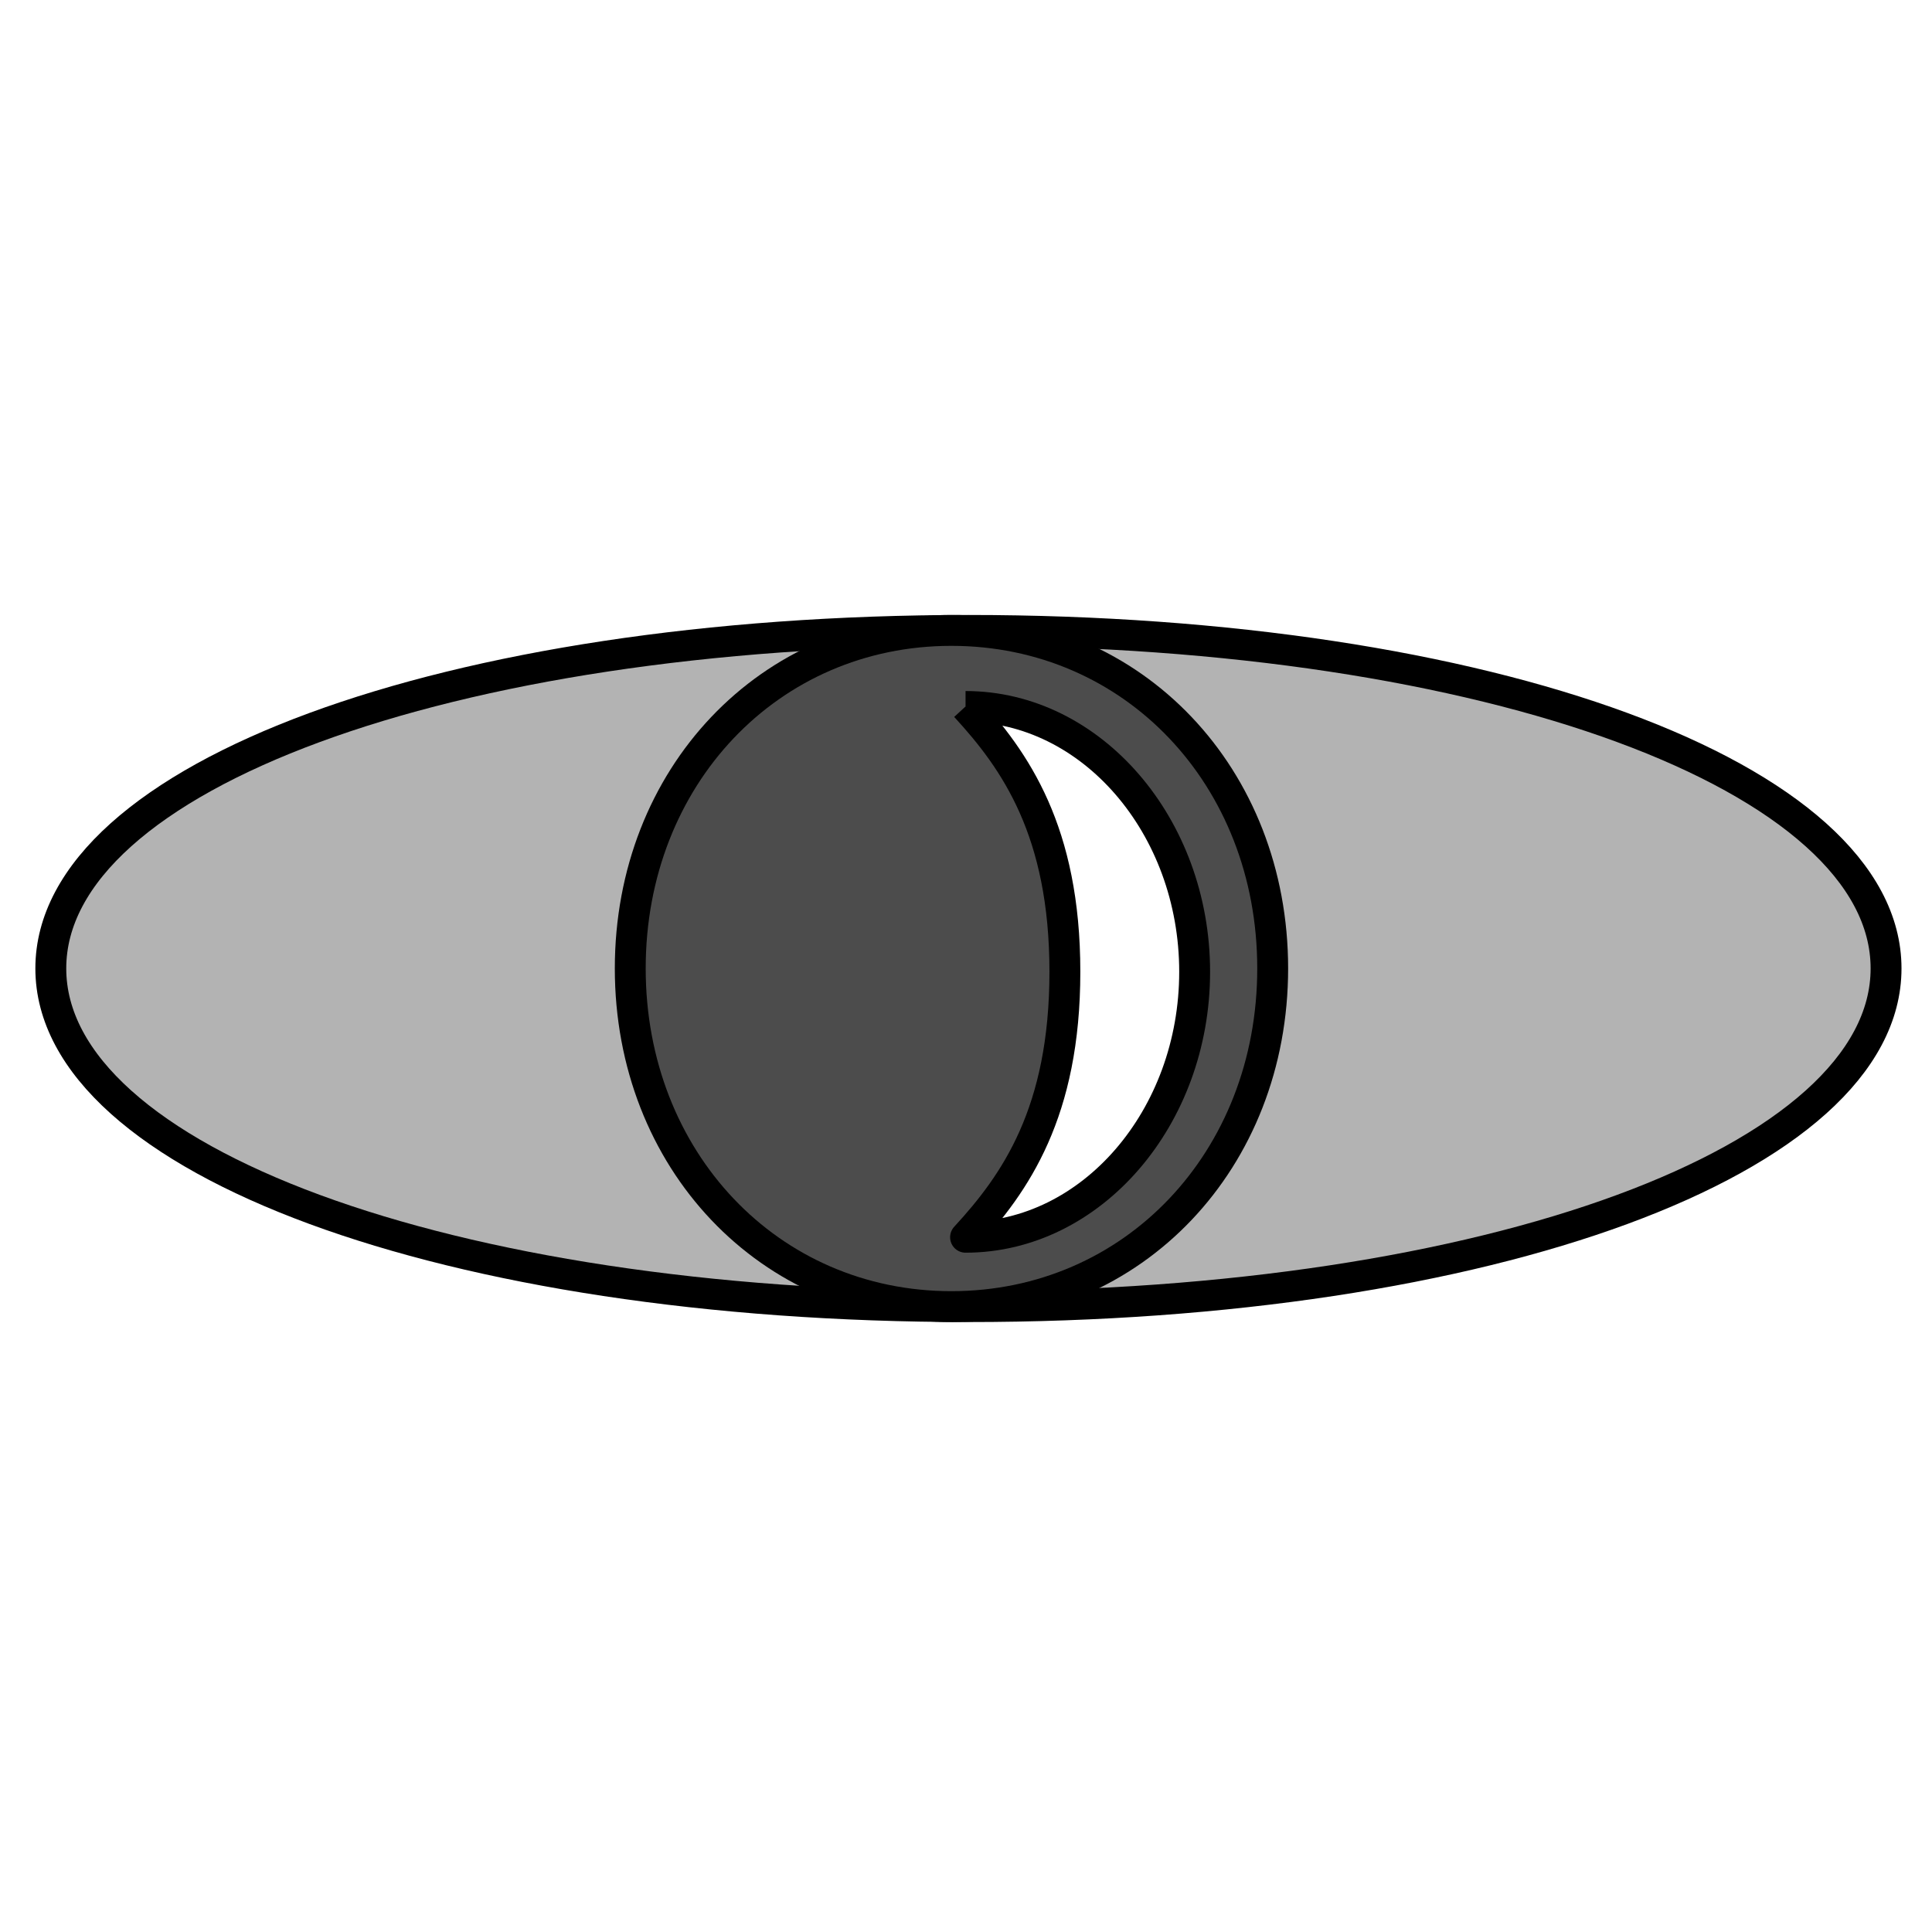
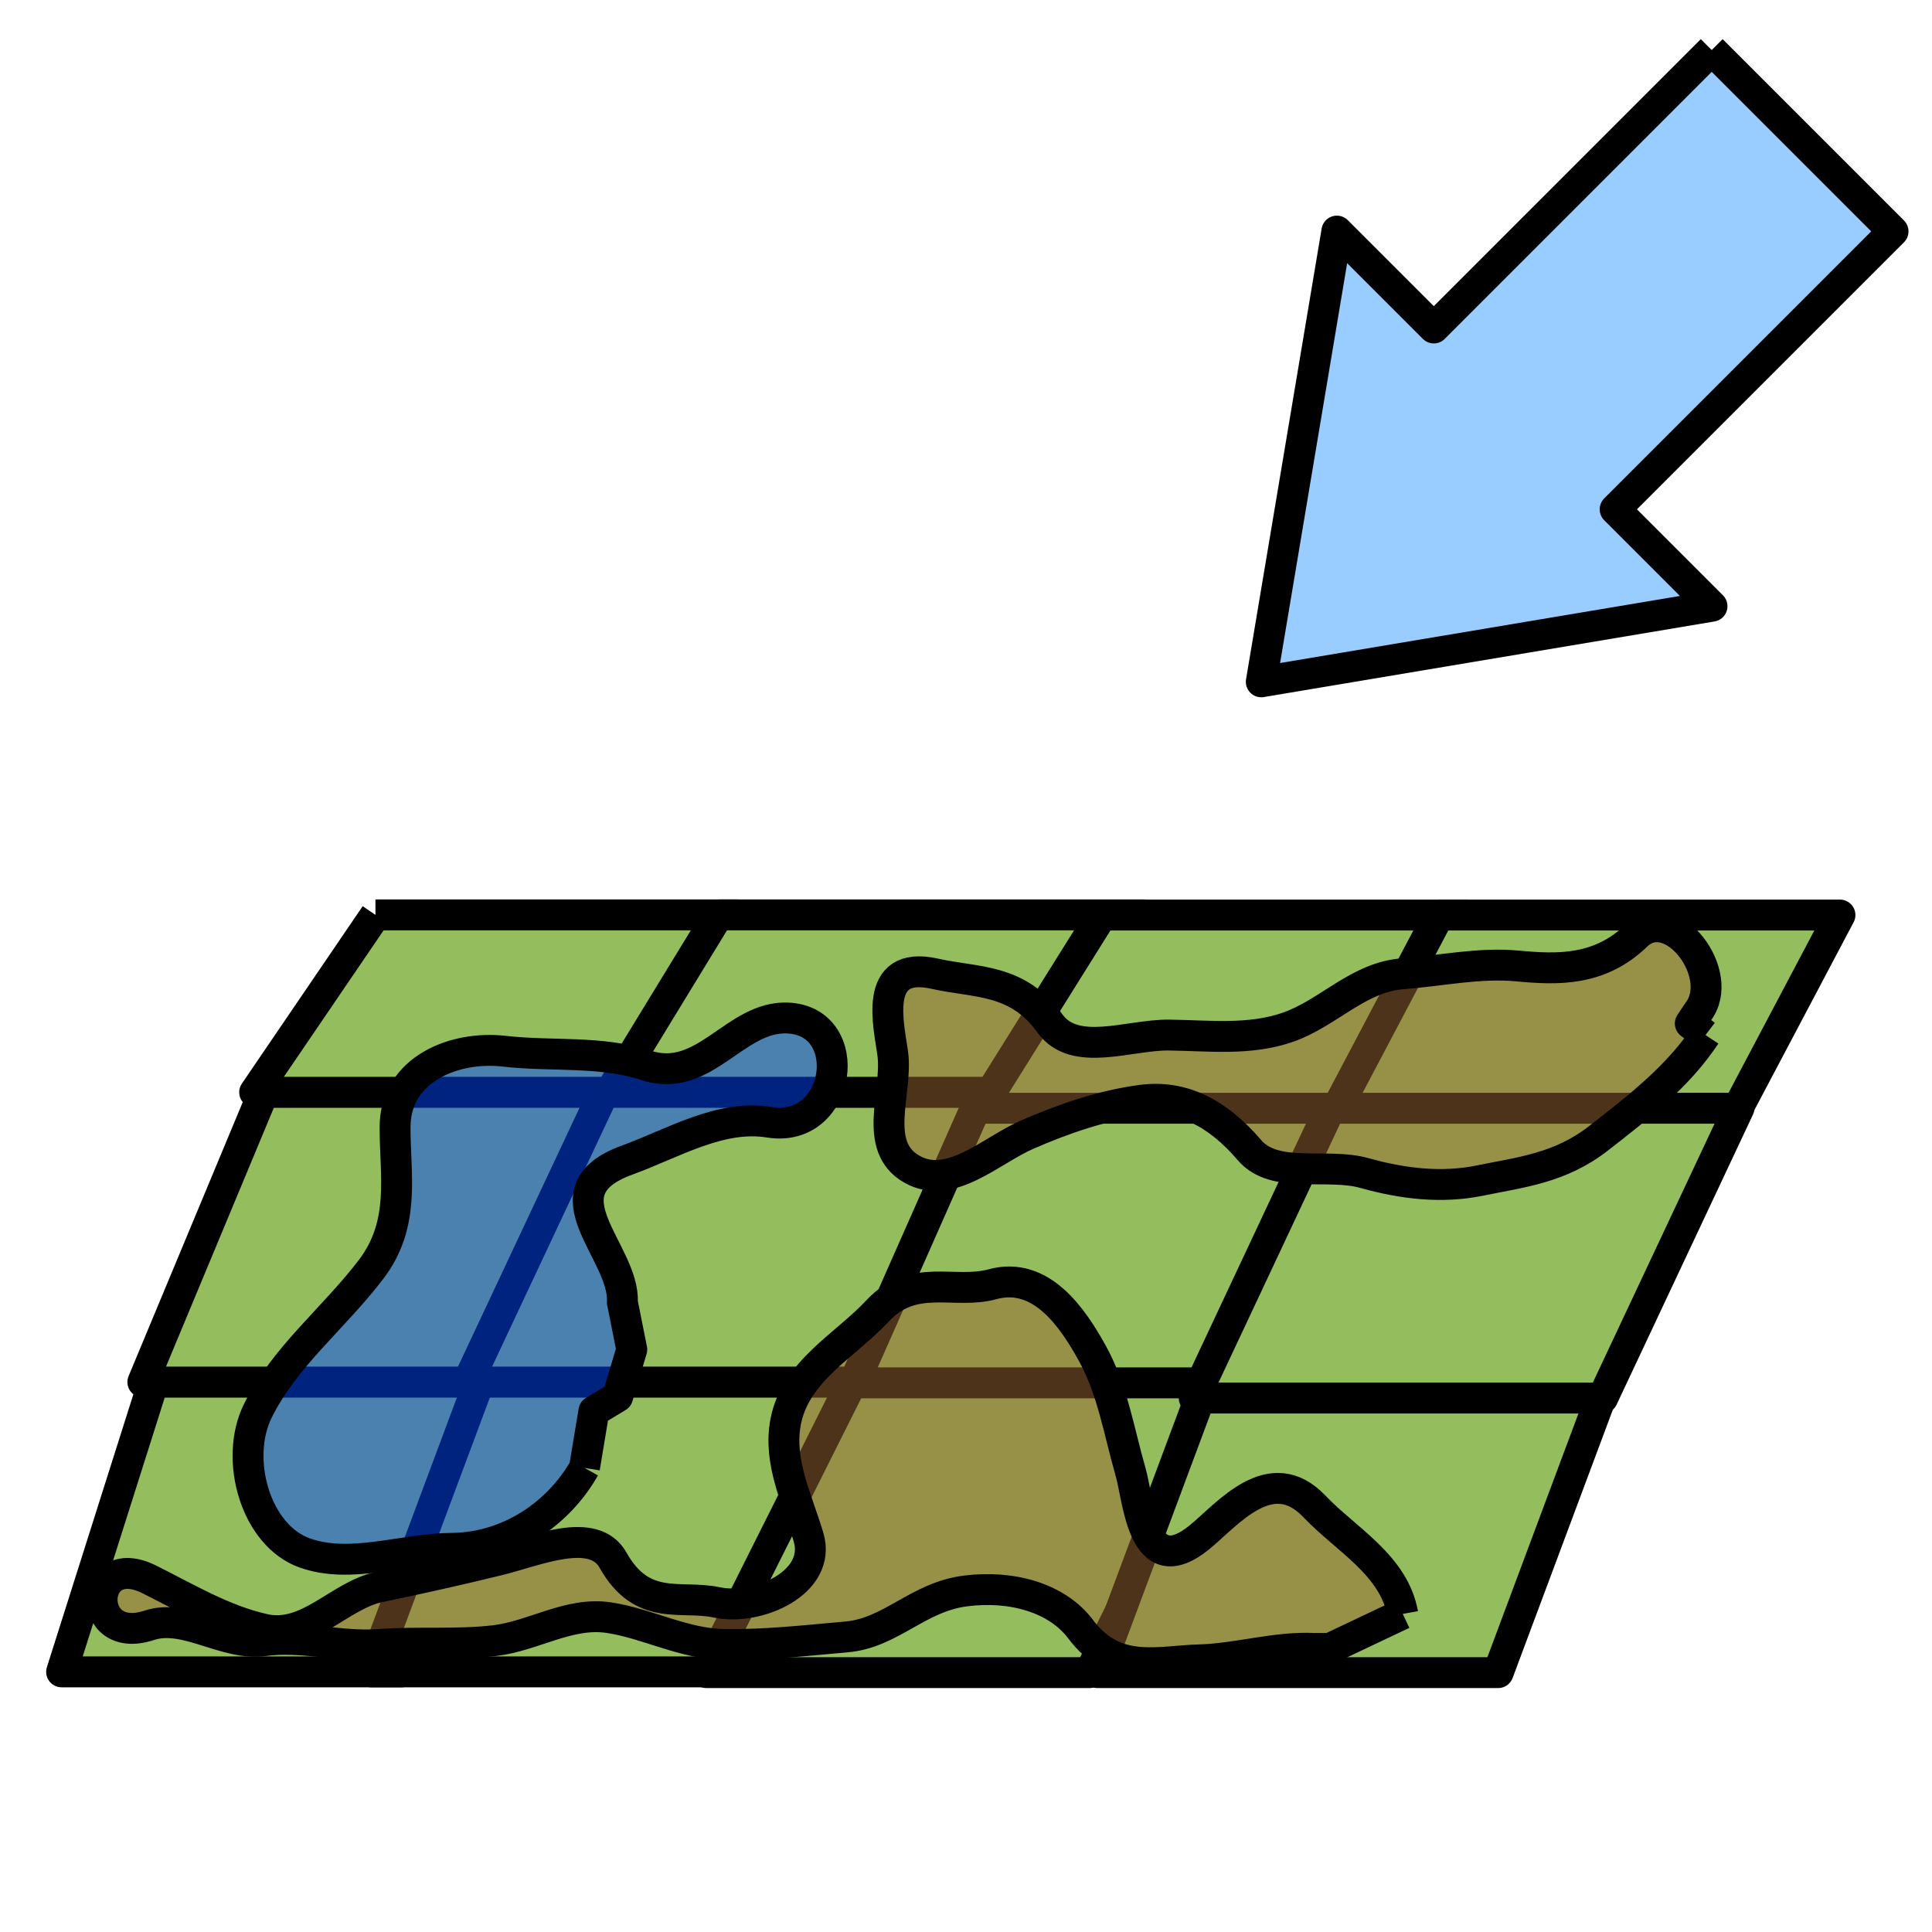
<svg xmlns="http://www.w3.org/2000/svg" version="1.1" viewBox="0 0 12700 12700" preserveAspectRatio="xMidYMid" fill-rule="evenodd">
  <g visibility="visible" id="Default">
    <g style="stroke:none;fill:none">
      <rect x="0" y="0" width="12700" height="12700" />
    </g>
  </g>
  <g visibility="visible" id="page1">
    <g>
      <g>
-         <g style="stroke:none;fill:rgb(179,179,179)">
-           <path d="M 6366,4144 C 9786,4144 12398,5106 12398,6366 12398,7626 9786,8589 6366,8589 2946,8589 334,7626 334,6366 334,5106 2946,4144 6366,4144 Z M 334,4144 L 334,4144 Z M 12400,8590 L 12400,8590 Z" />
-         </g>
-         <g style="stroke:rgb(0,0,0);stroke-width:203;stroke-linejoin:round;fill:none">
-           <path style="fill:none" d="M 6366,4144 C 9786,4144 12398,5106 12398,6366 12398,7626 9786,8589 6366,8589 2946,8589 334,7626 334,6366 334,5106 2946,4144 6366,4144" />
-         </g>
-         <g style="stroke:none;fill:none">
-           <rect x="335" y="4145" width="12066" height="4446" />
-         </g>
-         <g />
-       </g>
-     </g>
-     <g>
-       <g>
-         <g style="stroke:none;fill:rgb(76,76,76)">
-           <path d="M 6254,4144 C 7451,4144 8366,5106 8366,6366 8366,7626 7451,8589 6254,8589 5057,8589 4143,7626 4143,6366 4143,5106 5057,4144 6254,4144 Z M 4143,4144 L 4143,4144 Z M 8367,8590 L 8367,8590 Z" />
-         </g>
-         <g style="stroke:rgb(0,0,0);stroke-width:203;stroke-linejoin:round;fill:none">
-           <path style="fill:none" d="M 6254,4144 C 7451,4144 8366,5106 8366,6366 8366,7626 7451,8589 6254,8589 5057,8589 4143,7626 4143,6366 4143,5106 5057,4144 6254,4144" />
-         </g>
-         <g style="stroke:none;fill:none">
-           <rect x="4144" y="4145" width="4224" height="4446" />
-         </g>
-         <g />
-       </g>
-     </g>
-     <g>
-       <g>
-         <g style="stroke:none;fill:rgb(255,255,255)">
-           <path d="M 6347,4644 C 6674,4999 7000,5464 7000,6388 7000,7313 6674,7778 6347,8133 7174,8133 7853,7347 7853,6388 7853,5430 7174,4644 6347,4644 L 6347,4644 Z M 7853,4644 L 7853,4644 Z M 6347,8134 L 6347,8134 Z" />
-         </g>
-         <g style="stroke:rgb(0,0,0);stroke-width:203;stroke-linejoin:round;fill:none">
-           <path style="fill:none" d="M 6347,4644 C 6674,4999 7000,5464 7000,6388 7000,7313 6674,7778 6347,8133 7174,8133 7853,7347 7853,6388 7853,5430 7174,4644 6347,4644 L 6347,4644" />
-         </g>
-         <g style="stroke:none;fill:none">
-           <rect x="6348" y="4645" width="1506" height="3490" />
+         <g style="stroke:none;fill:rgb(153,204,255)">
+           <path d="M 11252,329 L 9425,2156 8788,1519 8291,4482 11254,3985 10617,3348 12444,1521 11252,329 Z M 7058,3249 L 7058,3249 Z M 13083,2158 L 13083,2158 Z" />
+         </g>
+         <g style="stroke:rgb(0,0,0);stroke-width:203;stroke-linejoin:round;fill:none">
+           <path style="fill:none" d="M 11252,329 L 9425,2156 8788,1519 8291,4482 11254,3985 10617,3348 12444,1521 11252,329" />
+         </g>
+         <g style="stroke:none;fill:none">
+           <rect x="7058" y="3249" width="5032" height="3489" />
+         </g>
+         <g />
+       </g>
+     </g>
+     <g>
+       <g>
+         <g style="stroke:none;fill:rgb(148,189,94)">
+           <path d="M 1009,9084 L 3245,9084 2641,10990 405,10990 1009,9084 Z M 405,9084 L 405,9084 Z M 3246,10990 L 3246,10990 Z" />
+         </g>
+         <g style="stroke:rgb(0,0,0);stroke-width:203;stroke-linejoin:round;fill:none">
+           <path style="fill:none" d="M 1009,9084 L 3245,9084 2641,10990 405,10990 1009,9084" />
+         </g>
+         <g style="stroke:none;fill:none">
+           <rect x="405" y="9085" width="2841" height="1906" />
+         </g>
+         <g />
+       </g>
+     </g>
+     <g>
+       <g>
+         <g style="stroke:none;fill:rgb(148,189,94)">
+           <path d="M 1733,7179 L 4115,7179 3321,9085 939,9085 1733,7179 Z M 939,7179 L 939,7179 Z M 4115,9085 L 4115,9085 Z" />
+         </g>
+         <g style="stroke:rgb(0,0,0);stroke-width:203;stroke-linejoin:round;fill:none">
+           <path style="fill:none" d="M 1733,7179 L 4115,7179 3321,9085 939,9085 1733,7179" />
+         </g>
+         <g style="stroke:none;fill:none">
+           <rect x="940" y="7180" width="3176" height="1906" />
+         </g>
+         <g />
+       </g>
+     </g>
+     <g>
+       <g>
+         <g style="stroke:none;fill:rgb(148,189,94)">
+           <path d="M 2468,6014 L 4850,6014 4056,7180 1674,7180 2468,6014 Z M 1674,6014 L 1674,6014 Z M 4850,7180 L 4850,7180 Z" />
+         </g>
+         <g style="stroke:rgb(0,0,0);stroke-width:203;stroke-linejoin:round;fill:none">
+           <path style="fill:none" d="M 2468,6014 L 4850,6014 4056,7180 1674,7180 2468,6014" />
+         </g>
+         <g style="stroke:none;fill:none">
+           <rect x="1675" y="6015" width="3176" height="1166" />
+         </g>
+         <g />
+       </g>
+     </g>
+     <g>
+       <g>
+         <g style="stroke:none;fill:rgb(148,189,94)">
+           <path d="M 3150,9084 L 5785,9084 5073,10990 2439,10990 3150,9084 Z M 2439,9084 L 2439,9084 Z M 5785,10990 L 5785,10990 Z" />
+         </g>
+         <g style="stroke:rgb(0,0,0);stroke-width:203;stroke-linejoin:round;fill:none">
+           <path style="fill:none" d="M 3150,9084 L 5785,9084 5073,10990 2439,10990 3150,9084" />
+         </g>
+         <g style="stroke:none;fill:none">
+           <rect x="2440" y="9085" width="3346" height="1906" />
+         </g>
+         <g />
+       </g>
+     </g>
+     <g>
+       <g>
+         <g style="stroke:none;fill:rgb(148,189,94)">
+           <path d="M 3970,7179 L 6656,7179 5760,9085 3075,9085 3970,7179 Z M 3075,7179 L 3075,7179 Z M 6656,9085 L 6656,9085 Z" />
+         </g>
+         <g style="stroke:rgb(0,0,0);stroke-width:203;stroke-linejoin:round;fill:none">
+           <path style="fill:none" d="M 3970,7179 L 6656,7179 5760,9085 3075,9085 3970,7179" />
+         </g>
+         <g style="stroke:none;fill:none">
+           <rect x="3075" y="7180" width="3581" height="1906" />
+         </g>
+         <g />
+       </g>
+     </g>
+     <g>
+       <g>
+         <g style="stroke:none;fill:rgb(148,189,94)">
+           <path d="M 4722,6014 L 7521,6014 6808,7180 4010,7180 4722,6014 Z M 4010,6014 L 4010,6014 Z M 7521,7180 L 7521,7180 Z" />
+         </g>
+         <g style="stroke:rgb(0,0,0);stroke-width:203;stroke-linejoin:round;fill:none">
+           <path style="fill:none" d="M 4722,6014 L 7521,6014 6808,7180 4010,7180 4722,6014" />
+         </g>
+         <g style="stroke:none;fill:none">
+           <rect x="4010" y="6015" width="3511" height="1166" />
+         </g>
+         <g />
+       </g>
+     </g>
+     <g>
+       <g>
+         <g style="stroke:none;fill:rgb(148,189,94)">
+           <path d="M 5599,9089 L 8119,9089 7163,10995 4644,10995 5599,9089 Z M 4644,9089 L 4644,9089 Z M 8120,10995 L 8120,10995 Z" />
+         </g>
+         <g style="stroke:rgb(0,0,0);stroke-width:203;stroke-linejoin:round;fill:none">
+           <path style="fill:none" d="M 5599,9089 L 8119,9089 7163,10995 4644,10995 5599,9089" />
+         </g>
+         <g style="stroke:none;fill:none">
+           <rect x="4645" y="9090" width="3476" height="1906" />
+         </g>
+         <g />
+       </g>
+     </g>
+     <g>
+       <g>
+         <g style="stroke:none;fill:rgb(148,189,94)">
+           <path d="M 6457,7184 L 8989,7184 8145,9090 5614,9090 6457,7184 Z M 5614,7184 L 5614,7184 Z M 8990,9090 L 8990,9090 Z" />
+         </g>
+         <g style="stroke:rgb(0,0,0);stroke-width:203;stroke-linejoin:round;fill:none">
+           <path style="fill:none" d="M 6457,7184 L 8989,7184 8145,9090 5614,9090 6457,7184" />
+         </g>
+         <g style="stroke:none;fill:none">
+           <rect x="5615" y="7185" width="3376" height="1906" />
+         </g>
+         <g />
+       </g>
+     </g>
+     <g>
+       <g>
+         <g style="stroke:none;fill:rgb(148,189,94)">
+           <path d="M 7243,6015 L 9625,6015 8831,7285 6449,7285 7243,6015 Z M 6449,6015 L 6449,6015 Z M 9625,7286 L 9625,7286 Z" />
+         </g>
+         <g style="stroke:rgb(0,0,0);stroke-width:203;stroke-linejoin:round;fill:none">
+           <path style="fill:none" d="M 7243,6015 L 9625,6015 8831,7285 6449,7285 7243,6015" />
+         </g>
+         <g style="stroke:none;fill:none">
+           <rect x="6450" y="6015" width="3176" height="1271" />
+         </g>
+         <g />
+       </g>
+     </g>
+     <g>
+       <g>
+         <g style="stroke:none;fill:rgb(148,189,94)">
+           <path d="M 7925,9089 L 10560,9089 9848,10995 7214,10995 7925,9089 Z M 7214,9089 L 7214,9089 Z M 10560,10995 L 10560,10995 Z" />
+         </g>
+         <g style="stroke:rgb(0,0,0);stroke-width:203;stroke-linejoin:round;fill:none">
+           <path style="fill:none" d="M 7925,9089 L 10560,9089 9848,10995 7214,10995 7925,9089" />
+         </g>
+         <g style="stroke:none;fill:none">
+           <rect x="7215" y="9090" width="3346" height="1906" />
+         </g>
+         <g />
+       </g>
+     </g>
+     <g>
+       <g>
+         <g style="stroke:none;fill:rgb(148,189,94)">
+           <path d="M 8745,7284 L 11431,7284 10535,9190 7850,9190 8745,7284 Z M 7850,7284 L 7850,7284 Z M 11431,9190 L 11431,9190 Z" />
+         </g>
+         <g style="stroke:rgb(0,0,0);stroke-width:203;stroke-linejoin:round;fill:none">
+           <path style="fill:none" d="M 8745,7284 L 11431,7284 10535,9190 7850,9190 8745,7284" />
+         </g>
+         <g style="stroke:none;fill:none">
+           <rect x="7850" y="7285" width="3581" height="1906" />
+         </g>
+         <g />
+       </g>
+     </g>
+     <g>
+       <g>
+         <g style="stroke:none;fill:rgb(148,189,94)">
+           <path d="M 9459,6015 L 12095,6015 11424,7285 8789,7285 9459,6015 Z M 8789,6015 L 8789,6015 Z M 12095,7286 L 12095,7286 Z" />
+         </g>
+         <g style="stroke:rgb(0,0,0);stroke-width:203;stroke-linejoin:round;fill:none">
+           <path style="fill:none" d="M 9459,6015 L 12095,6015 11424,7285 8789,7285 9459,6015" />
+         </g>
+         <g style="stroke:none;fill:none">
+           <rect x="8790" y="6015" width="3306" height="1271" />
+         </g>
+         <g />
+       </g>
+     </g>
+     <g>
+       <g>
+         <g style="stroke:rgb(255,255,255);stroke-opacity:0.502;fill:rgb(0,71,255);fill-opacity:0.502">
+           <path d="M 3842,9649 C 3672,9951 3344,10175 2970,10178 2645,10181 2307,10315 2005,10209 1680,10095 1538,9593 1694,9276 1871,8916 2197,8664 2441,8342 2668,8042 2596,7724 2597,7408 2598,7026 2991,6873 3313,6910 3624,6946 3948,6905 4246,7003 4633,7130 4831,6675 5180,6692 5631,6714 5532,7454 5056,7377 4735,7325 4424,7516 4122,7626 3557,7832 4109,8228 4091,8560 L 4153,8871 4060,9182 3904,9276 3842,9649 Z" />
+         </g>
+         <g style="stroke:none;fill:rgb(0,71,255)" />
+         <g style="stroke:rgb(0,0,0);stroke-width:203;stroke-linejoin:round;fill:none">
+           <path style="fill:none" d="M 3842,9649 C 3672,9951 3344,10175 2970,10178 2645,10181 2307,10315 2005,10209 1680,10095 1538,9593 1694,9276 1871,8916 2197,8664 2441,8342 2668,8042 2596,7724 2597,7408 2598,7026 2991,6873 3313,6910 3624,6946 3948,6905 4246,7003 4633,7130 4831,6675 5180,6692 5631,6714 5532,7454 5056,7377 4735,7325 4424,7516 4122,7626 3557,7832 4109,8228 4091,8560 L 4153,8871 4060,9182 3904,9276 3842,9649" />
+         </g>
+         <g />
+       </g>
+     </g>
+     <g>
+       <g>
+         <g style="stroke:rgb(255,255,255);stroke-opacity:0.502;fill:rgb(153,102,51);fill-opacity:0.502">
+           <path d="M 11211,6804 C 11031,7076 10771,7278 10506,7484 10254,7680 9994,7706 9725,7761 9478,7811 9226,7783 8969,7711 8721,7641 8379,7755 8213,7560 8002,7313 7770,7198 7507,7232 7246,7266 6992,7354 6751,7459 6513,7563 6247,7828 5995,7686 5730,7537 5901,7183 5869,6930 5846,6749 5728,6307 6146,6401 6417,6462 6688,6430 6902,6728 7065,6954 7422,6801 7684,6804 7944,6807 8211,6841 8465,6753 8731,6661 8927,6423 9221,6401 9471,6382 9724,6326 9977,6350 10243,6375 10516,6383 10758,6149 10988,5927 11353,6407 11161,6653 L 11111,6728 11211,6804 Z" />
+         </g>
+         <g style="stroke:none;fill:rgb(153,102,51)" />
+         <g style="stroke:rgb(0,0,0);stroke-width:203;stroke-linejoin:round;fill:none">
+           <path style="fill:none" d="M 11211,6804 C 11031,7076 10771,7278 10506,7484 10254,7680 9994,7706 9725,7761 9478,7811 9226,7783 8969,7711 8721,7641 8379,7755 8213,7560 8002,7313 7770,7198 7507,7232 7246,7266 6992,7354 6751,7459 6513,7563 6247,7828 5995,7686 5730,7537 5901,7183 5869,6930 5846,6749 5728,6307 6146,6401 6417,6462 6688,6430 6902,6728 7065,6954 7422,6801 7684,6804 7944,6807 8211,6841 8465,6753 8731,6661 8927,6423 9221,6401 9471,6382 9724,6326 9977,6350 10243,6375 10516,6383 10758,6149 10988,5927 11353,6407 11161,6653 L 11111,6728 11211,6804" />
+         </g>
+         <g />
+       </g>
+     </g>
+     <g>
+       <g>
+         <g style="stroke:rgb(255,255,255);stroke-opacity:0.502;fill:rgb(153,102,51);fill-opacity:0.502">
+           <path d="M 9221,10609 C 9163,10287 8847,10120 8641,9903 8353,9599 8069,9955 7885,10105 7511,10410 7484,9857 7432,9676 7356,9413 7314,9137 7180,8895 7053,8666 6846,8354 6524,8442 6273,8511 6004,8364 5768,8618 5555,8847 5227,9012 5164,9349 5115,9611 5240,9853 5315,10105 5403,10402 4984,10591 4710,10533 4474,10483 4223,10599 4030,10256 3902,10028 3527,10194 3274,10256 3010,10321 2757,10377 2493,10432 2231,10487 2025,10774 1737,10710 1467,10650 1228,10505 981,10382 580,10182 556,10824 981,10684 1221,10605 1477,10820 1737,10785 1989,10751 2239,10829 2493,10810 2744,10791 2996,10814 3249,10785 3508,10755 3741,10593 4005,10634 4259,10673 4494,10806 4761,10810 5031,10814 5298,10784 5567,10760 5858,10734 6034,10497 6348,10458 6650,10420 6948,10502 7104,10710 7330,11011 7614,10918 7885,10911 8138,10904 8387,10823 8641,10836 L 8742,10836 9221,10609 Z" />
+         </g>
+         <g style="stroke:none;fill:rgb(153,102,51)" />
+         <g style="stroke:rgb(0,0,0);stroke-width:203;stroke-linejoin:round;fill:none">
+           <path style="fill:none" d="M 9221,10609 C 9163,10287 8847,10120 8641,9903 8353,9599 8069,9955 7885,10105 7511,10410 7484,9857 7432,9676 7356,9413 7314,9137 7180,8895 7053,8666 6846,8354 6524,8442 6273,8511 6004,8364 5768,8618 5555,8847 5227,9012 5164,9349 5115,9611 5240,9853 5315,10105 5403,10402 4984,10591 4710,10533 4474,10483 4223,10599 4030,10256 3902,10028 3527,10194 3274,10256 3010,10321 2757,10377 2493,10432 2231,10487 2025,10774 1737,10710 1467,10650 1228,10505 981,10382 580,10182 556,10824 981,10684 1221,10605 1477,10820 1737,10785 1989,10751 2239,10829 2493,10810 2744,10791 2996,10814 3249,10785 3508,10755 3741,10593 4005,10634 4259,10673 4494,10806 4761,10810 5031,10814 5298,10784 5567,10760 5858,10734 6034,10497 6348,10458 6650,10420 6948,10502 7104,10710 7330,11011 7614,10918 7885,10911 8138,10904 8387,10823 8641,10836 L 8742,10836 9221,10609" />
        </g>
        <g />
      </g>
    </g>
  </g>
</svg>
